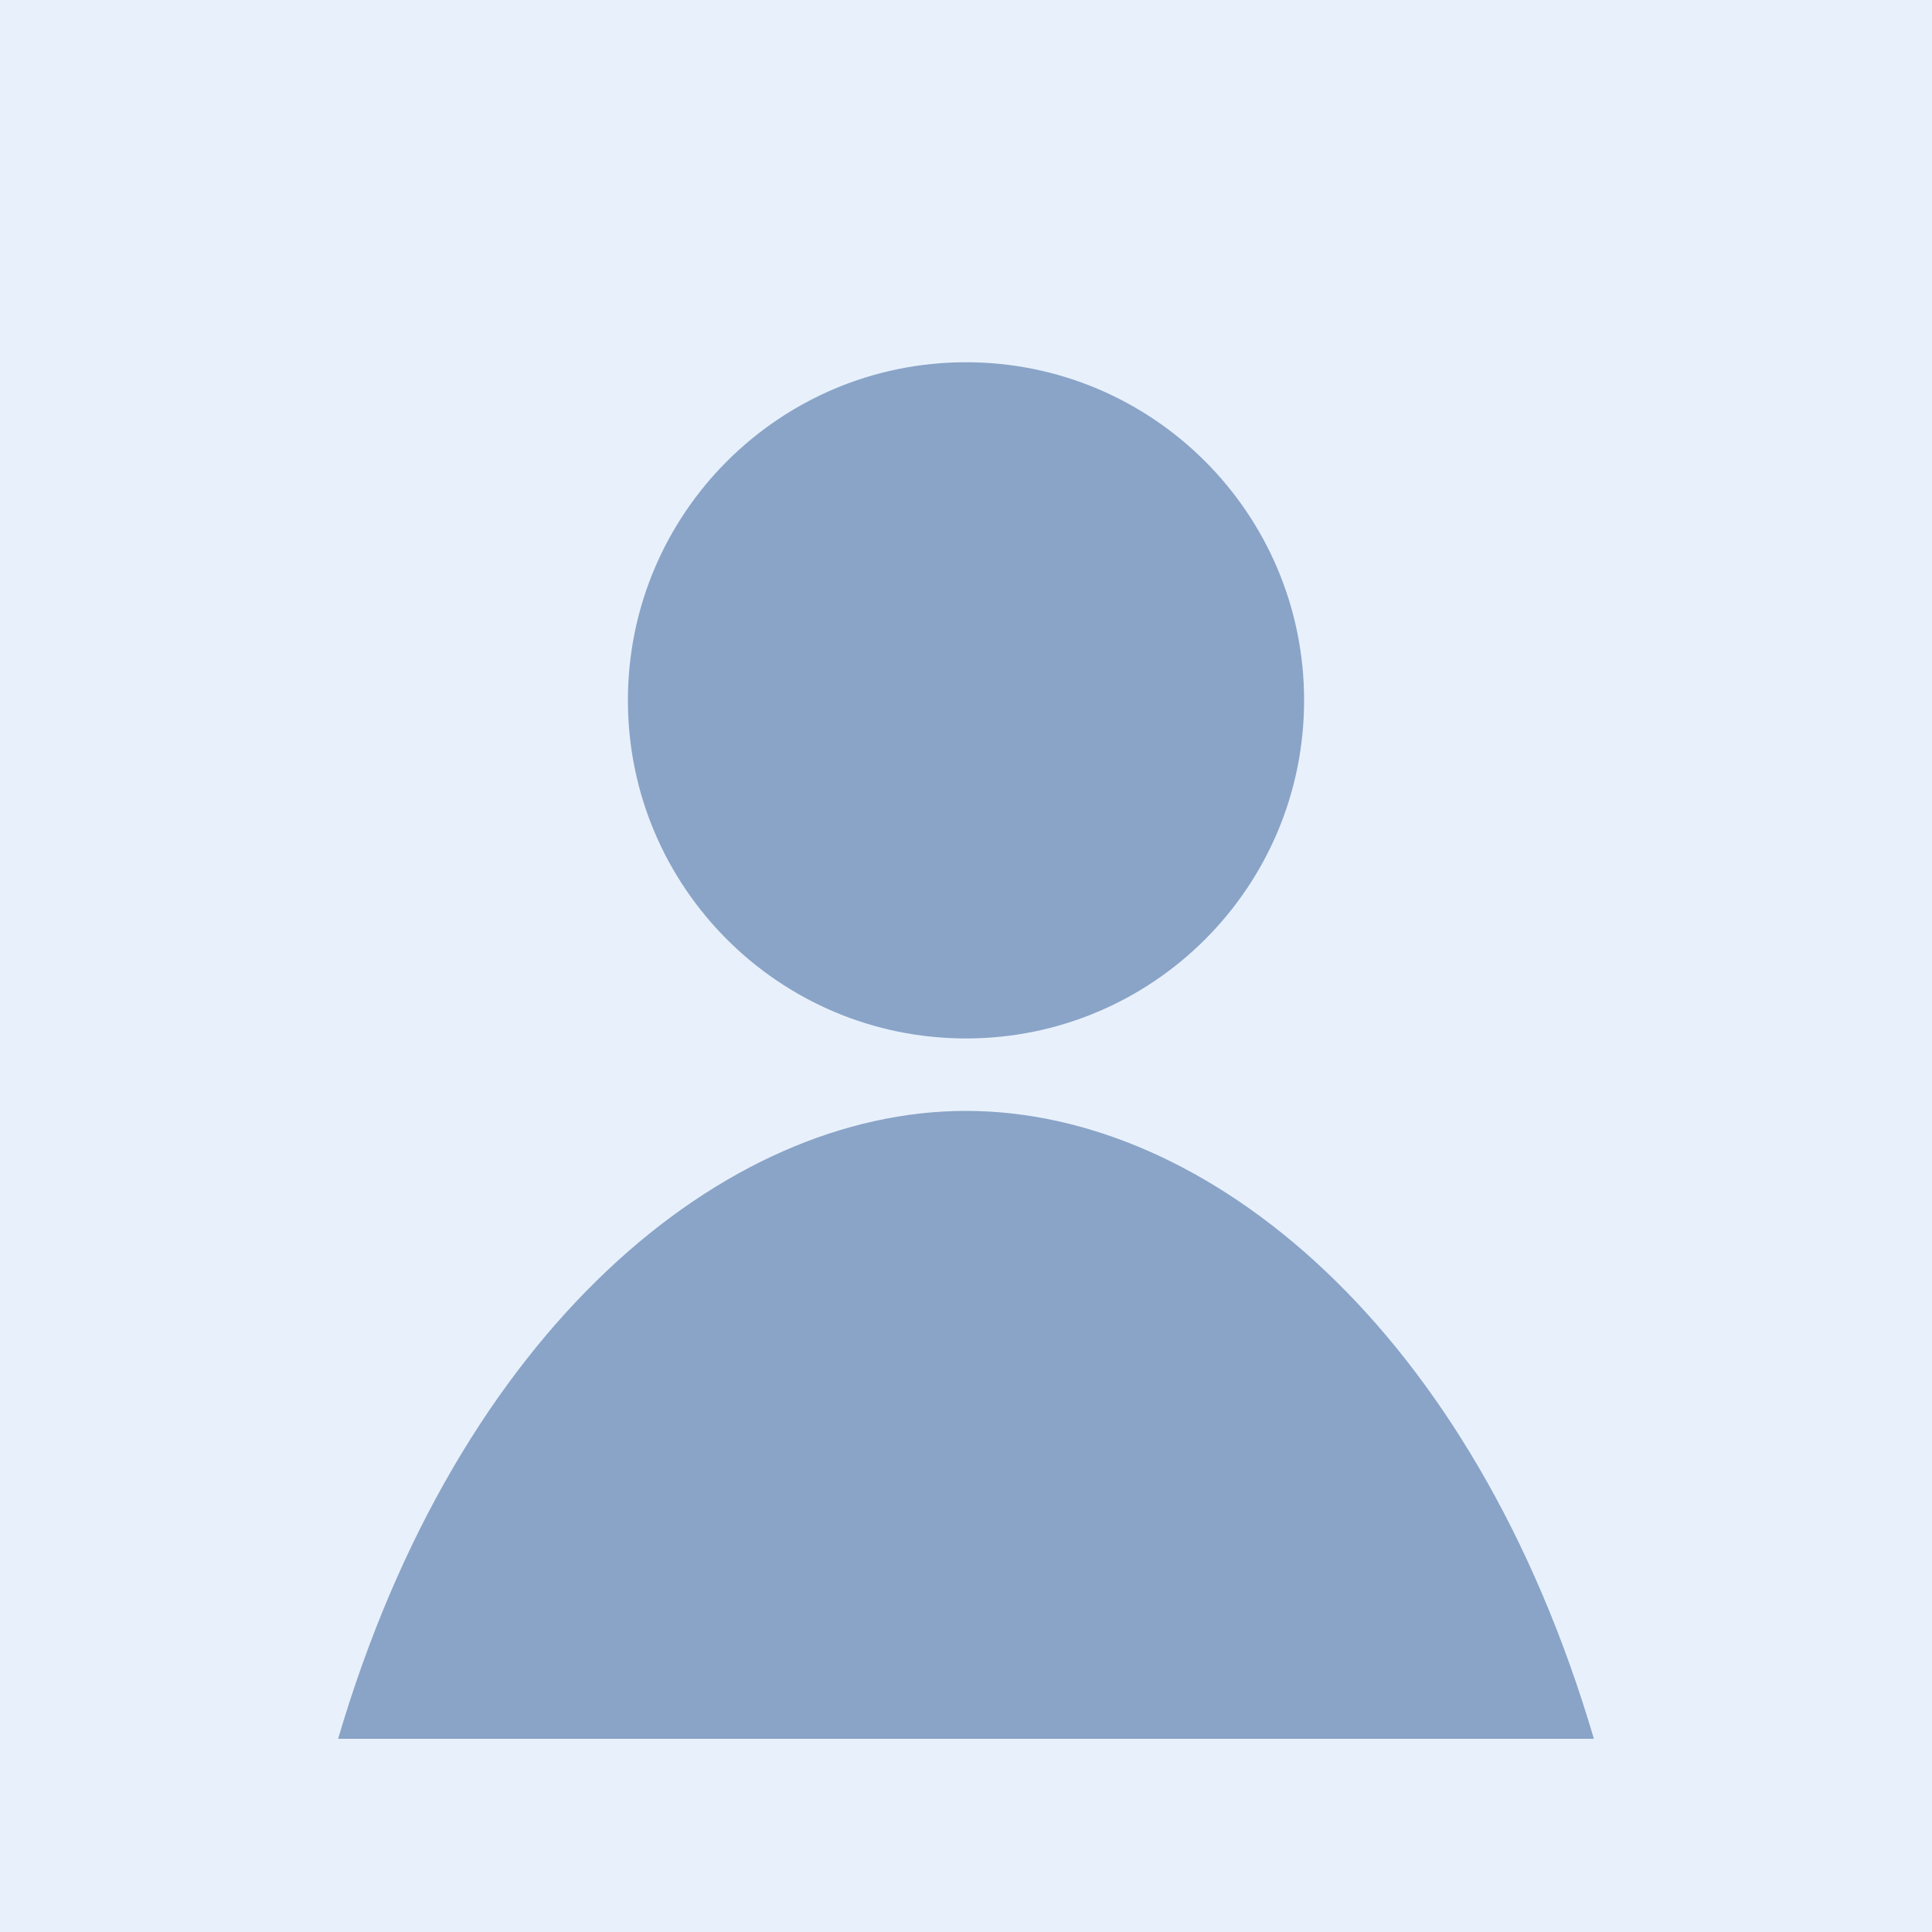
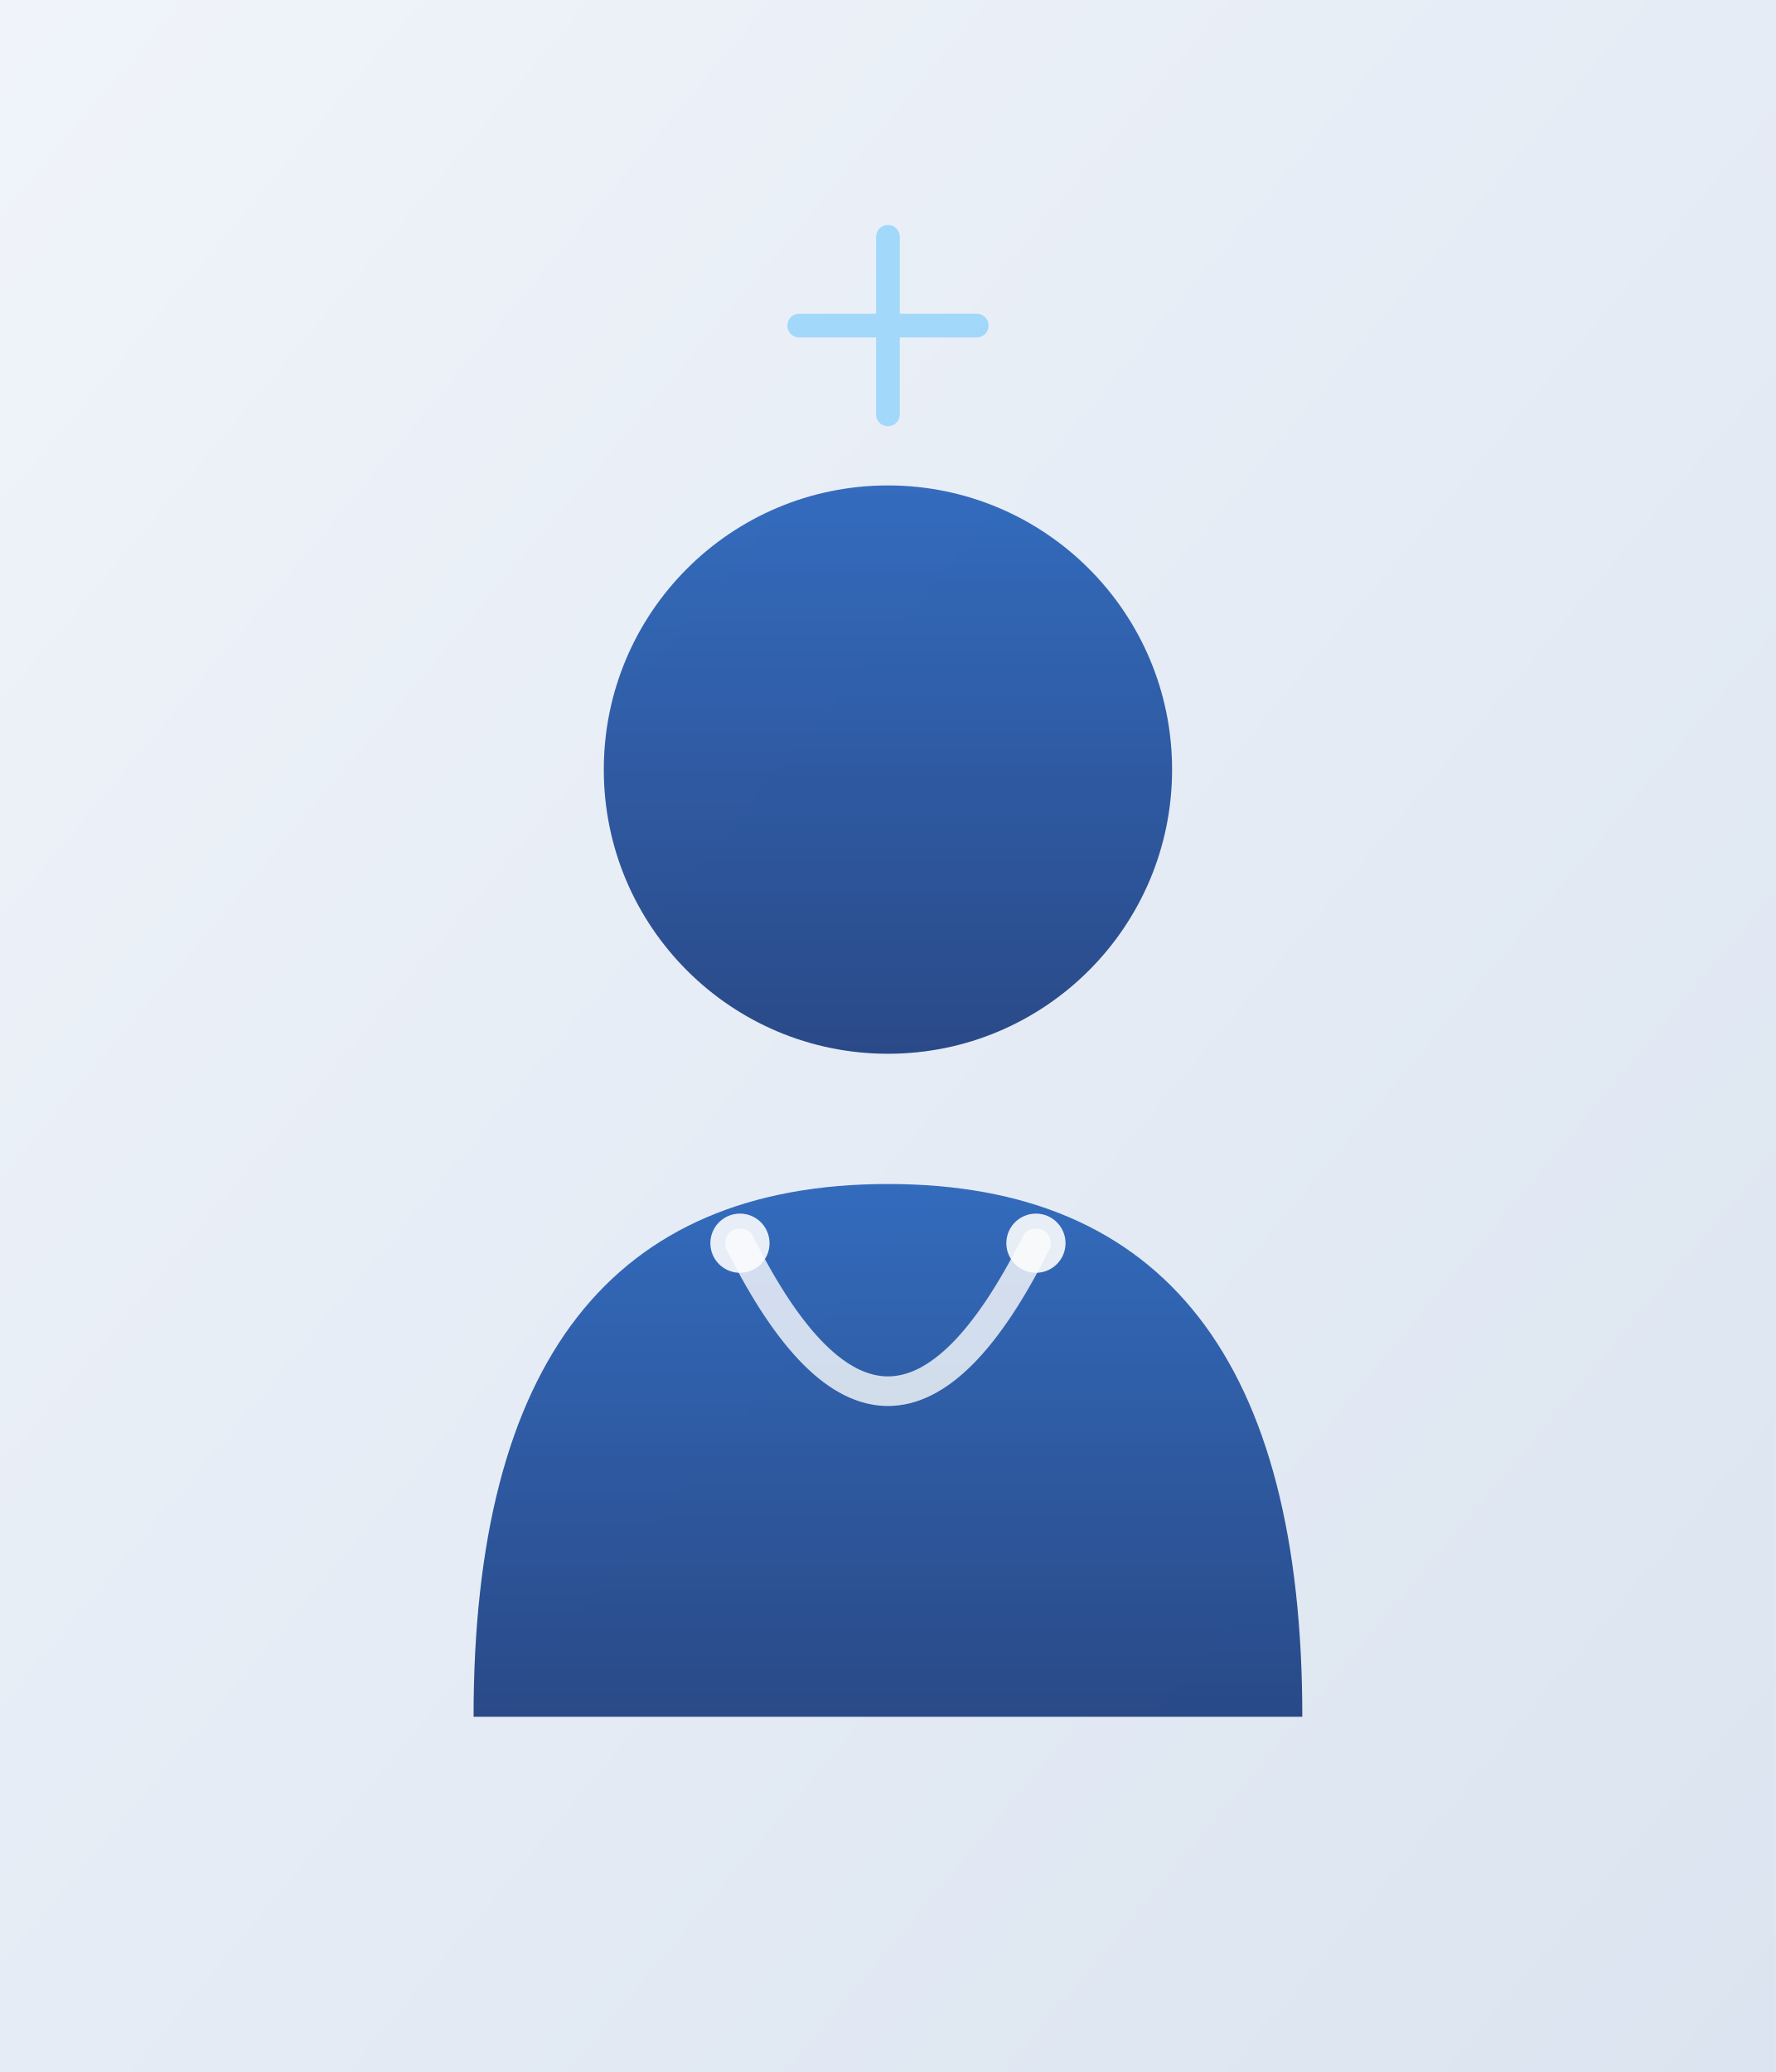
- <svg xmlns="http://www.w3.org/2000/svg" viewBox="0 0 400 400">
-   <rect width="400" height="400" fill="#e8f1fb" />
-   <circle cx="200" cy="145" r="70" fill="#8aa4c8" />
-   <path d="M70 360c25-85 80-130 130-130s105 45 130 130" fill="#8aa4c8" />
+ <svg xmlns="http://www.w3.org/2000/svg" viewBox="0 0 300 350" width="100%" height="100%">
+   <defs>
+     <linearGradient id="bgGrad" x1="0%" y1="0%" x2="100%" y2="100%">
+       <stop offset="0%" stop-color="#f0f4fa" />
+       <stop offset="100%" stop-color="#dbe4f0" />
+     </linearGradient>
+     <linearGradient id="avatarGrad" x1="0%" y1="0%" x2="0%" y2="100%">
+       <stop offset="0%" stop-color="#1455b3" />
+       <stop offset="100%" stop-color="#092d74" />
+     </linearGradient>
+   </defs>
+   <rect width="300" height="350" fill="url(#bgGrad)" />
+   <path d="M150 40 V70 M135 55 H165" stroke="#38b6ff" stroke-width="4" stroke-linecap="round" opacity="0.4" />
+   <g opacity="0.85">
+     <circle cx="150" cy="130" r="48" fill="url(#avatarGrad)" />
+     <path d="M80 290 Q80 200 150 200 Q220 200 220 290 Z" fill="url(#avatarGrad)" />
+     <path d="M125 210 Q150 260 175 210" fill="none" stroke="#ffffff" stroke-width="5" stroke-linecap="round" opacity="0.8" />
+     <circle cx="175" cy="210" r="5" fill="#ffffff" opacity="0.9" />
+     <circle cx="125" cy="210" r="5" fill="#ffffff" opacity="0.9" />
+   </g>
</svg>
